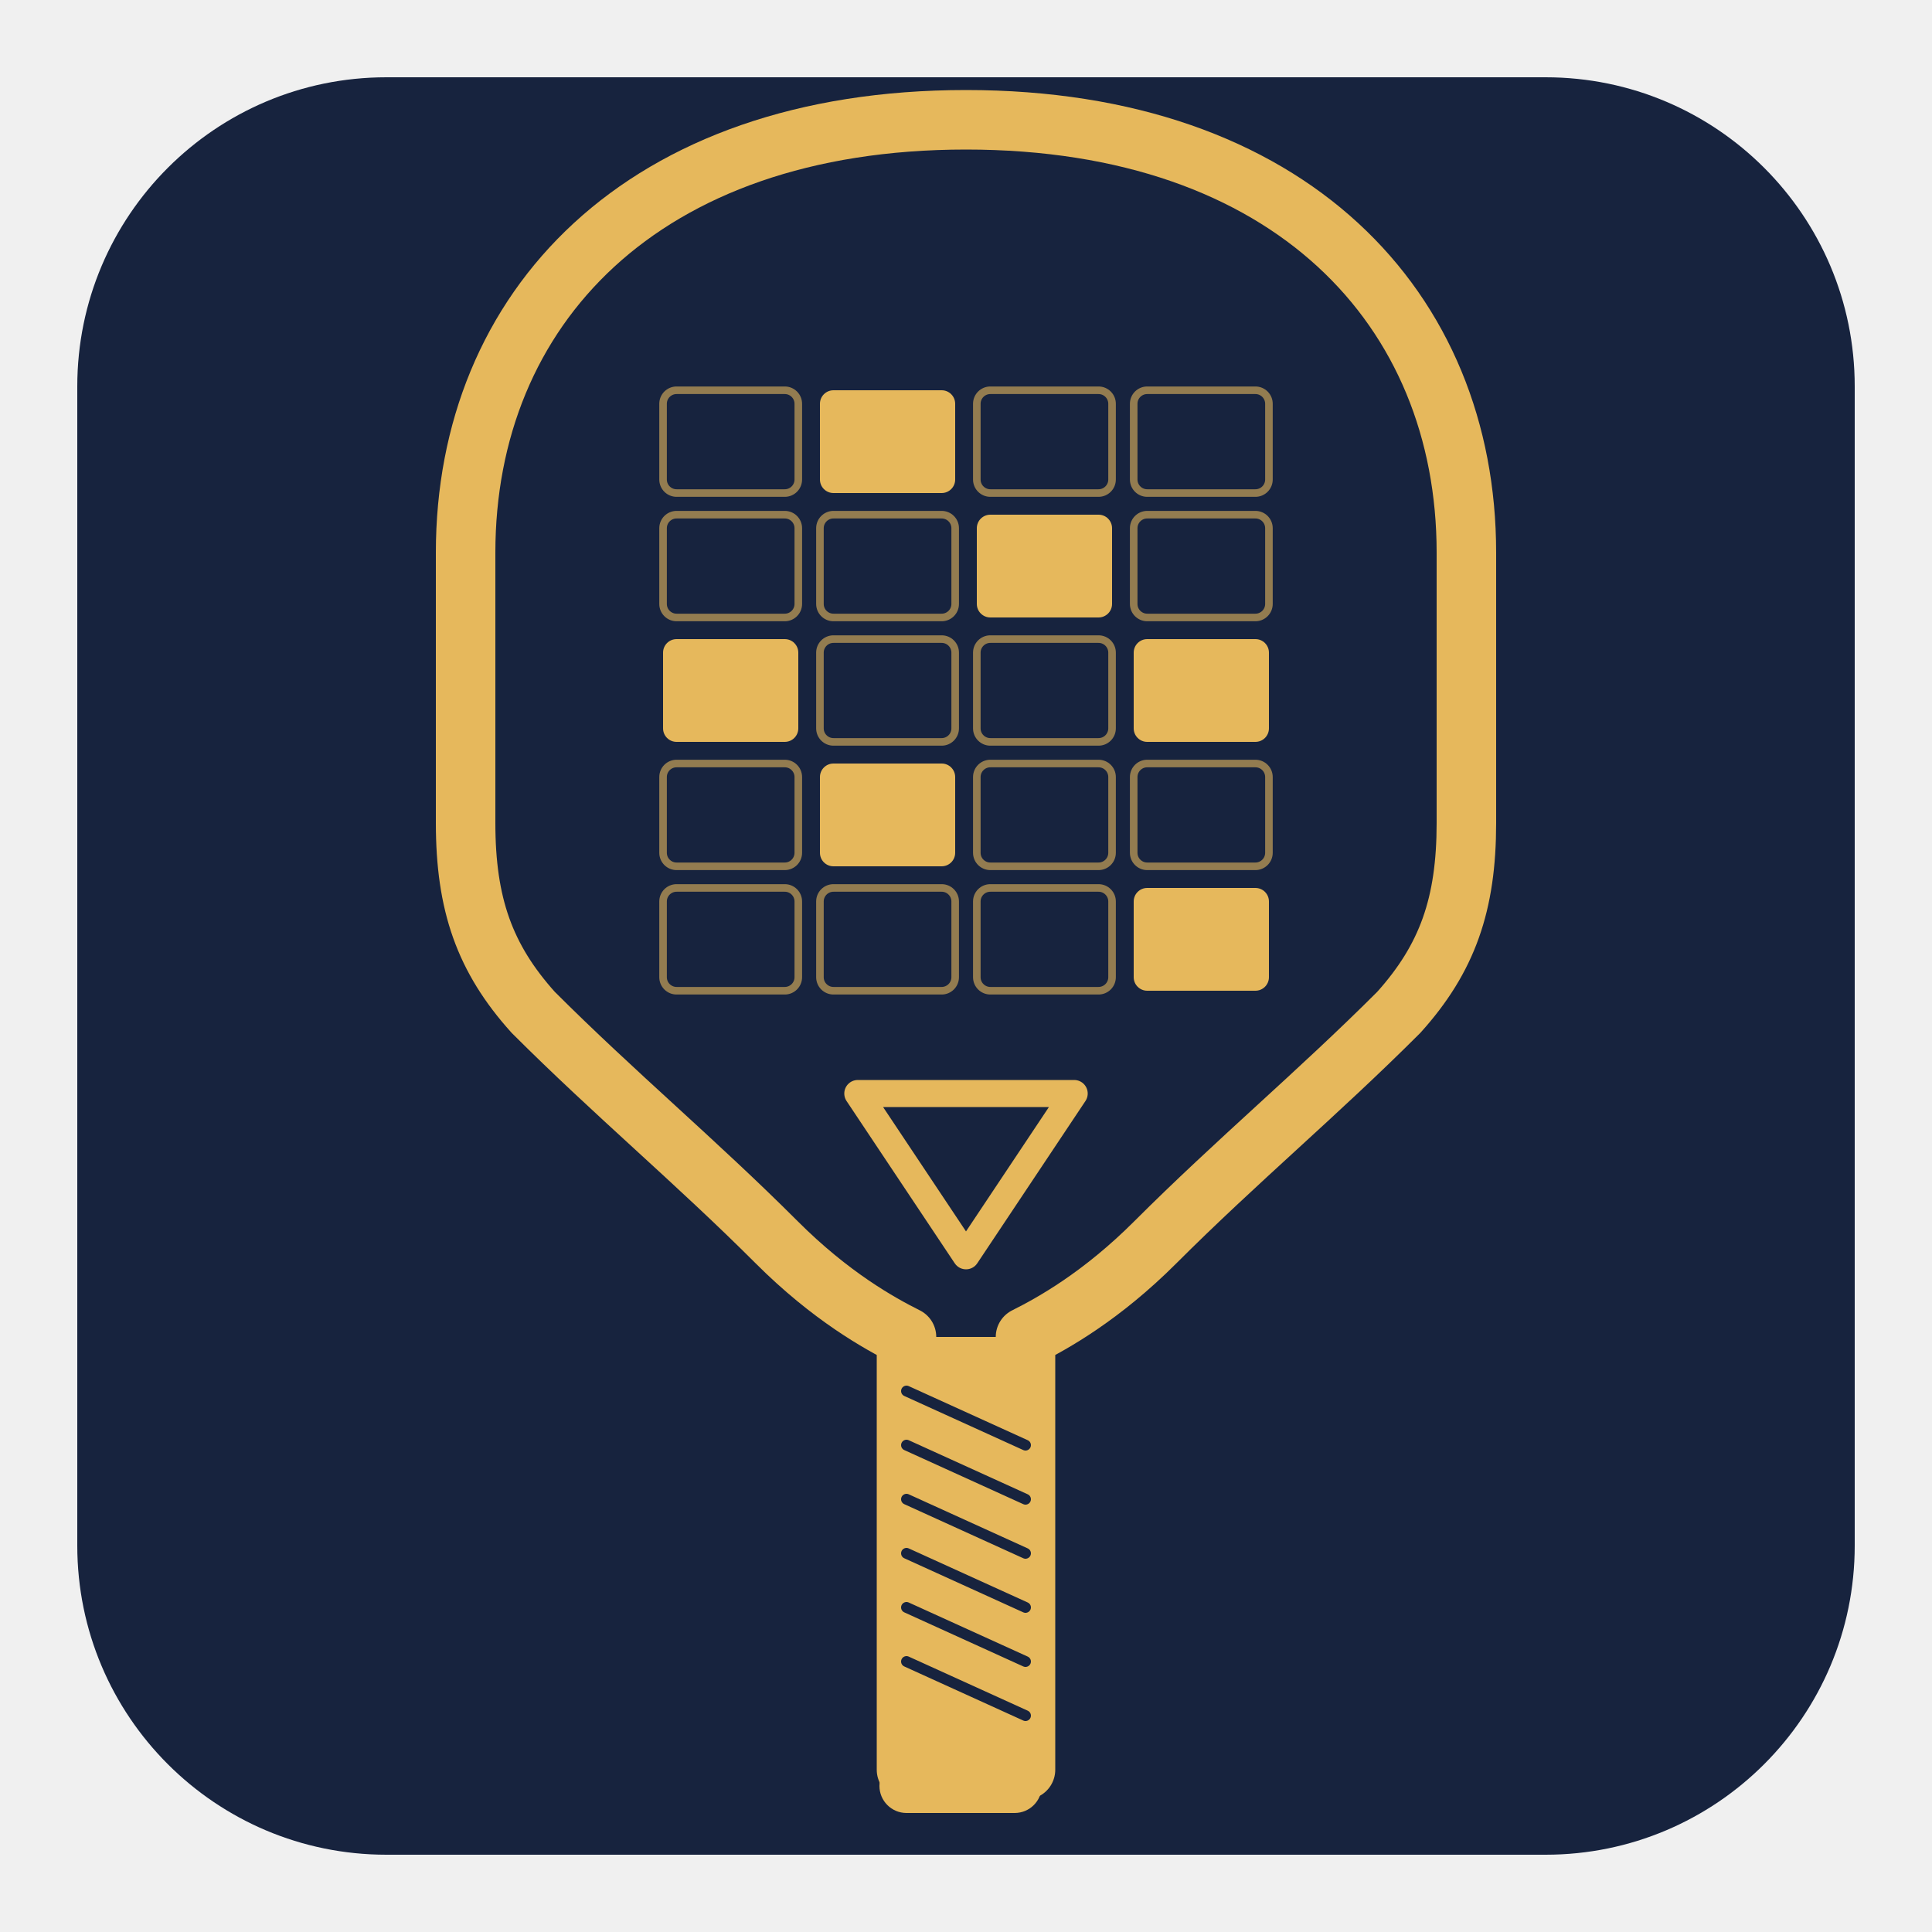
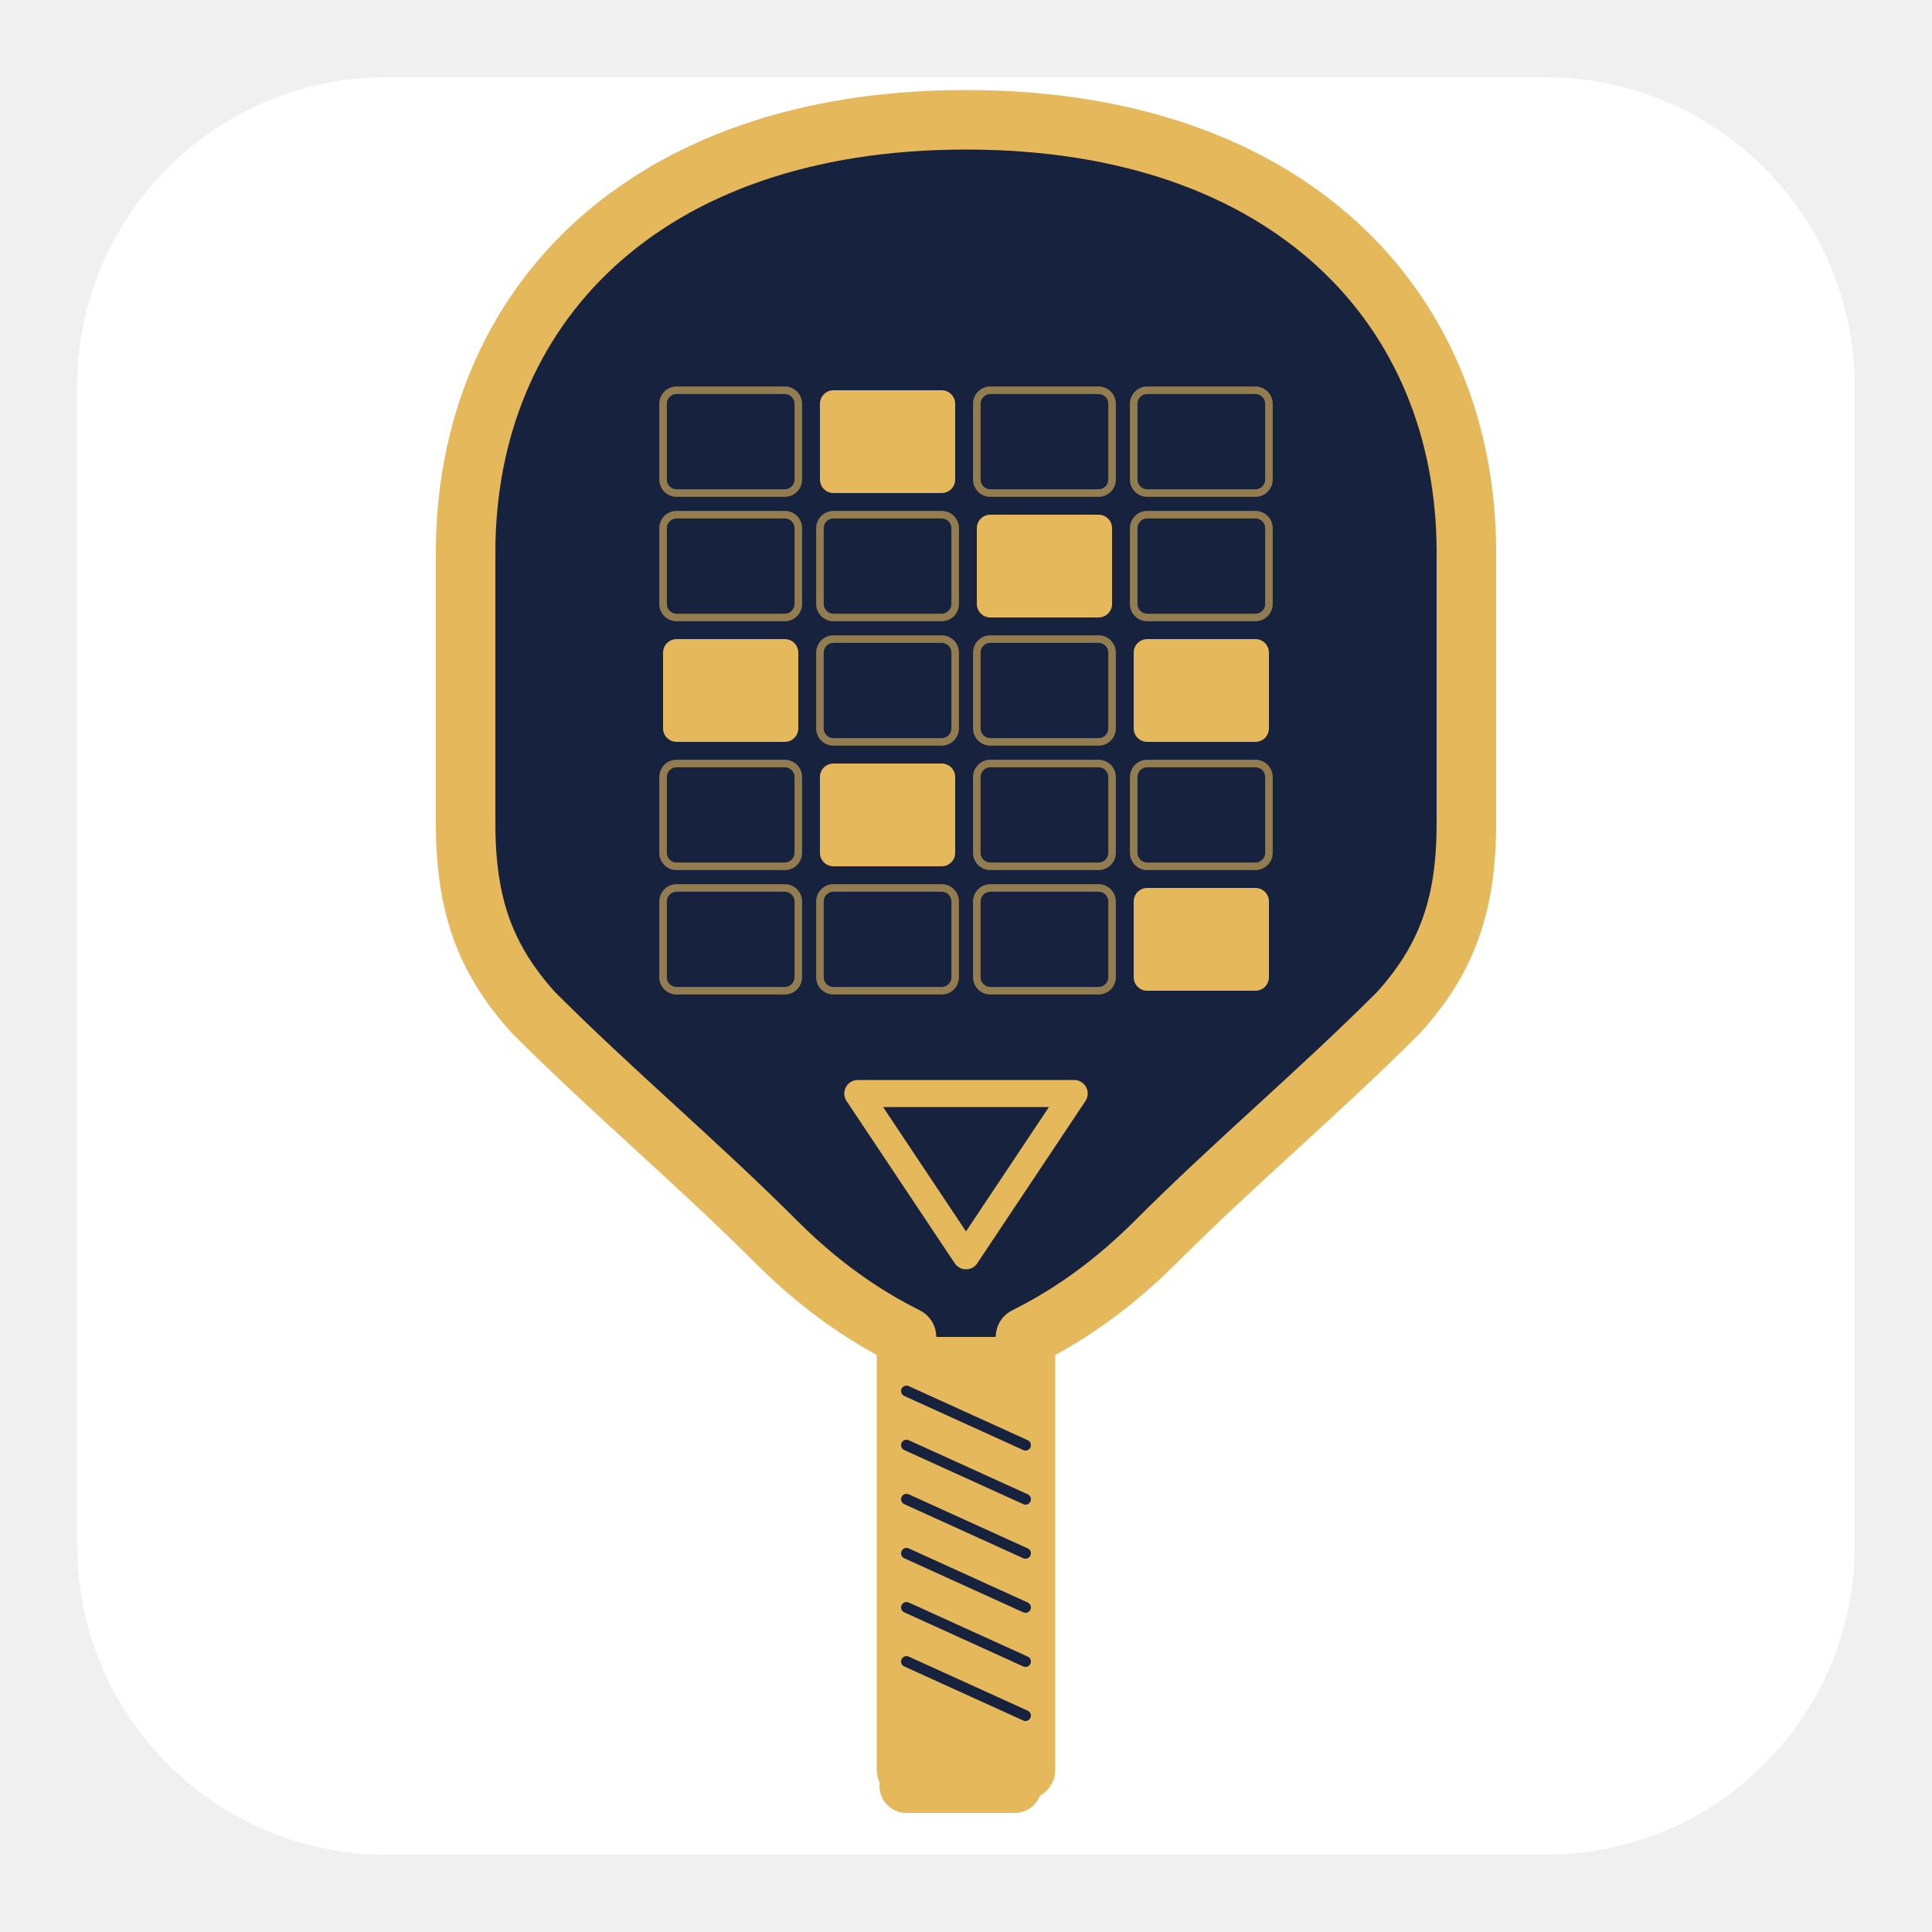
<svg xmlns="http://www.w3.org/2000/svg" viewBox="0 0 1000 1000" width="1000" height="1000">
-   <rect x="40" y="40" width="920" height="920" rx="160" fill="#17233E" />
+   <rect x="40" y="40" width="920" height="920" rx="160" fill="#FFFFFF" />
  <g transform="translate(500 384) scale(1.4)" fill="none" stroke="#E6B85C" stroke-width="22" stroke-linejoin="round">
-     <path d="       M -22 380       L -22 220       C -32 215, -50 205, -70 185       C -100 155, -130 130, -160 100       C -178 80, -185 60, -185 30       L -185 -70       C -185 -160, -120 -230, 0 -230       C 120 -230, 185 -160, 185 -70       L 185 30       C 185 60, 178 80, 160 100       C 130 130, 100 155, 70 185       C 50 205, 32 215, 22 220       L 22 380       Z     " />
+     <path fill="#17233E" d="       M -22 380       L -22 220       C -32 215, -50 205, -70 185       C -100 155, -130 130, -160 100       C -178 80, -185 60, -185 30       L -185 -70       C -185 -160, -120 -230, 0 -230       C 120 -230, 185 -160, 185 -70       L 185 30       C 185 60, 178 80, 160 100       C 130 130, 100 155, 70 185       C 50 205, 32 215, 22 220       L 22 380       Z     " />
    <rect x="-22" y="220" width="44" height="160" fill="#E6B85C" stroke="none" />
    <rect x="-32" y="376" width="60" height="20" rx="10" fill="#E6B85C" stroke="none" />
    <g stroke="#17233E" stroke-width="4" stroke-linecap="round" fill="none">
      <line x1="-22" y1="240" x2="22" y2="260" />
      <line x1="-22" y1="260" x2="22" y2="280" />
      <line x1="-22" y1="280" x2="22" y2="300" />
      <line x1="-22" y1="300" x2="22" y2="320" />
      <line x1="-22" y1="320" x2="22" y2="340" />
      <line x1="-22" y1="340" x2="22" y2="360" />
    </g>
    <path d="M -40 130 L 40 130 L 0 190 Z" fill="#17233E" stroke="#E6B85C" stroke-width="10" stroke-linejoin="round" />
  </g>
  <g transform="translate(500 384) scale(1.4)">
    <rect x="-112" y="-130" width="50" height="38" rx="5" fill="none" stroke="#E6B85C" stroke-width="2.8" opacity="0.6" />
    <rect x="-54" y="-130" width="50" height="38" rx="5" fill="#E6B85C" />
    <rect x="4" y="-130" width="50" height="38" rx="5" fill="none" stroke="#E6B85C" stroke-width="2.8" opacity="0.6" />
    <rect x="62" y="-130" width="50" height="38" rx="5" fill="none" stroke="#E6B85C" stroke-width="2.8" opacity="0.6" />
    <rect x="-112" y="-84" width="50" height="38" rx="5" fill="none" stroke="#E6B85C" stroke-width="2.8" opacity="0.6" />
    <rect x="-54" y="-84" width="50" height="38" rx="5" fill="none" stroke="#E6B85C" stroke-width="2.8" opacity="0.6" />
    <rect x="4" y="-84" width="50" height="38" rx="5" fill="#E6B85C" />
    <rect x="62" y="-84" width="50" height="38" rx="5" fill="none" stroke="#E6B85C" stroke-width="2.8" opacity="0.6" />
    <rect x="-112" y="-38" width="50" height="38" rx="5" fill="#E6B85C" />
    <rect x="-54" y="-38" width="50" height="38" rx="5" fill="none" stroke="#E6B85C" stroke-width="2.8" opacity="0.6" />
    <rect x="4" y="-38" width="50" height="38" rx="5" fill="none" stroke="#E6B85C" stroke-width="2.8" opacity="0.6" />
    <rect x="62" y="-38" width="50" height="38" rx="5" fill="#E6B85C" />
    <rect x="-112" y="8" width="50" height="38" rx="5" fill="none" stroke="#E6B85C" stroke-width="2.8" opacity="0.6" />
    <rect x="-54" y="8" width="50" height="38" rx="5" fill="#E6B85C" />
    <rect x="4" y="8" width="50" height="38" rx="5" fill="none" stroke="#E6B85C" stroke-width="2.8" opacity="0.6" />
    <rect x="62" y="8" width="50" height="38" rx="5" fill="none" stroke="#E6B85C" stroke-width="2.8" opacity="0.6" />
    <rect x="-112" y="54" width="50" height="38" rx="5" fill="none" stroke="#E6B85C" stroke-width="2.8" opacity="0.6" />
    <rect x="-54" y="54" width="50" height="38" rx="5" fill="none" stroke="#E6B85C" stroke-width="2.8" opacity="0.6" />
    <rect x="4" y="54" width="50" height="38" rx="5" fill="none" stroke="#E6B85C" stroke-width="2.8" opacity="0.6" />
    <rect x="62" y="54" width="50" height="38" rx="5" fill="#E6B85C" />
  </g>
</svg>
